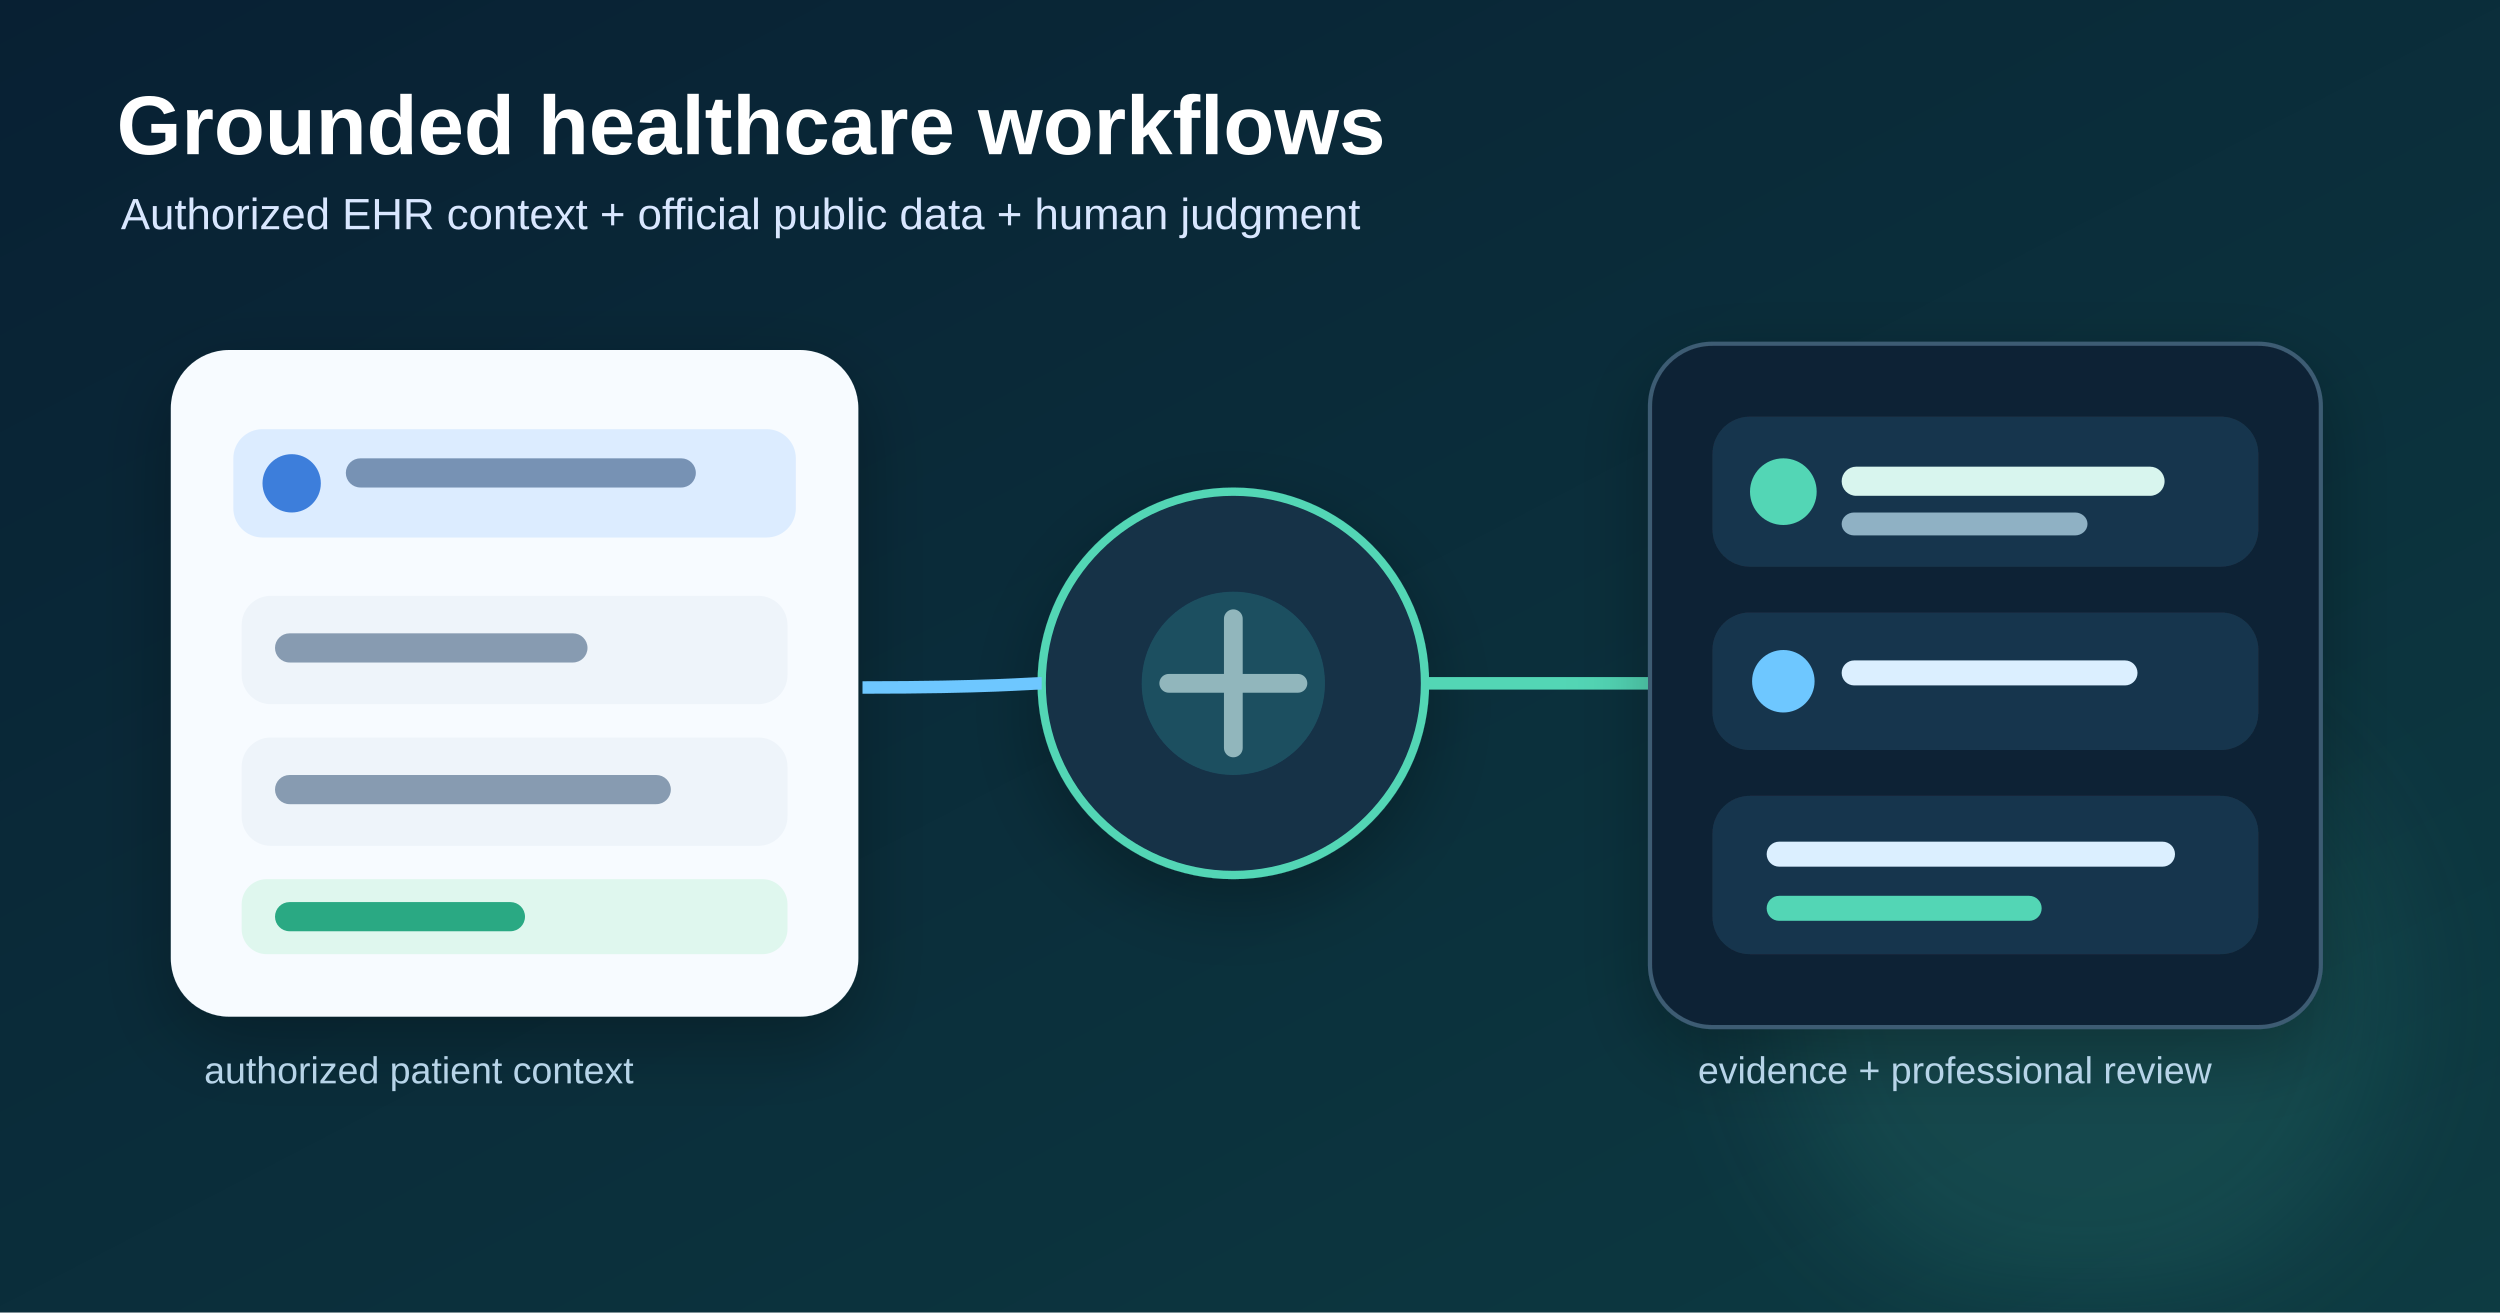
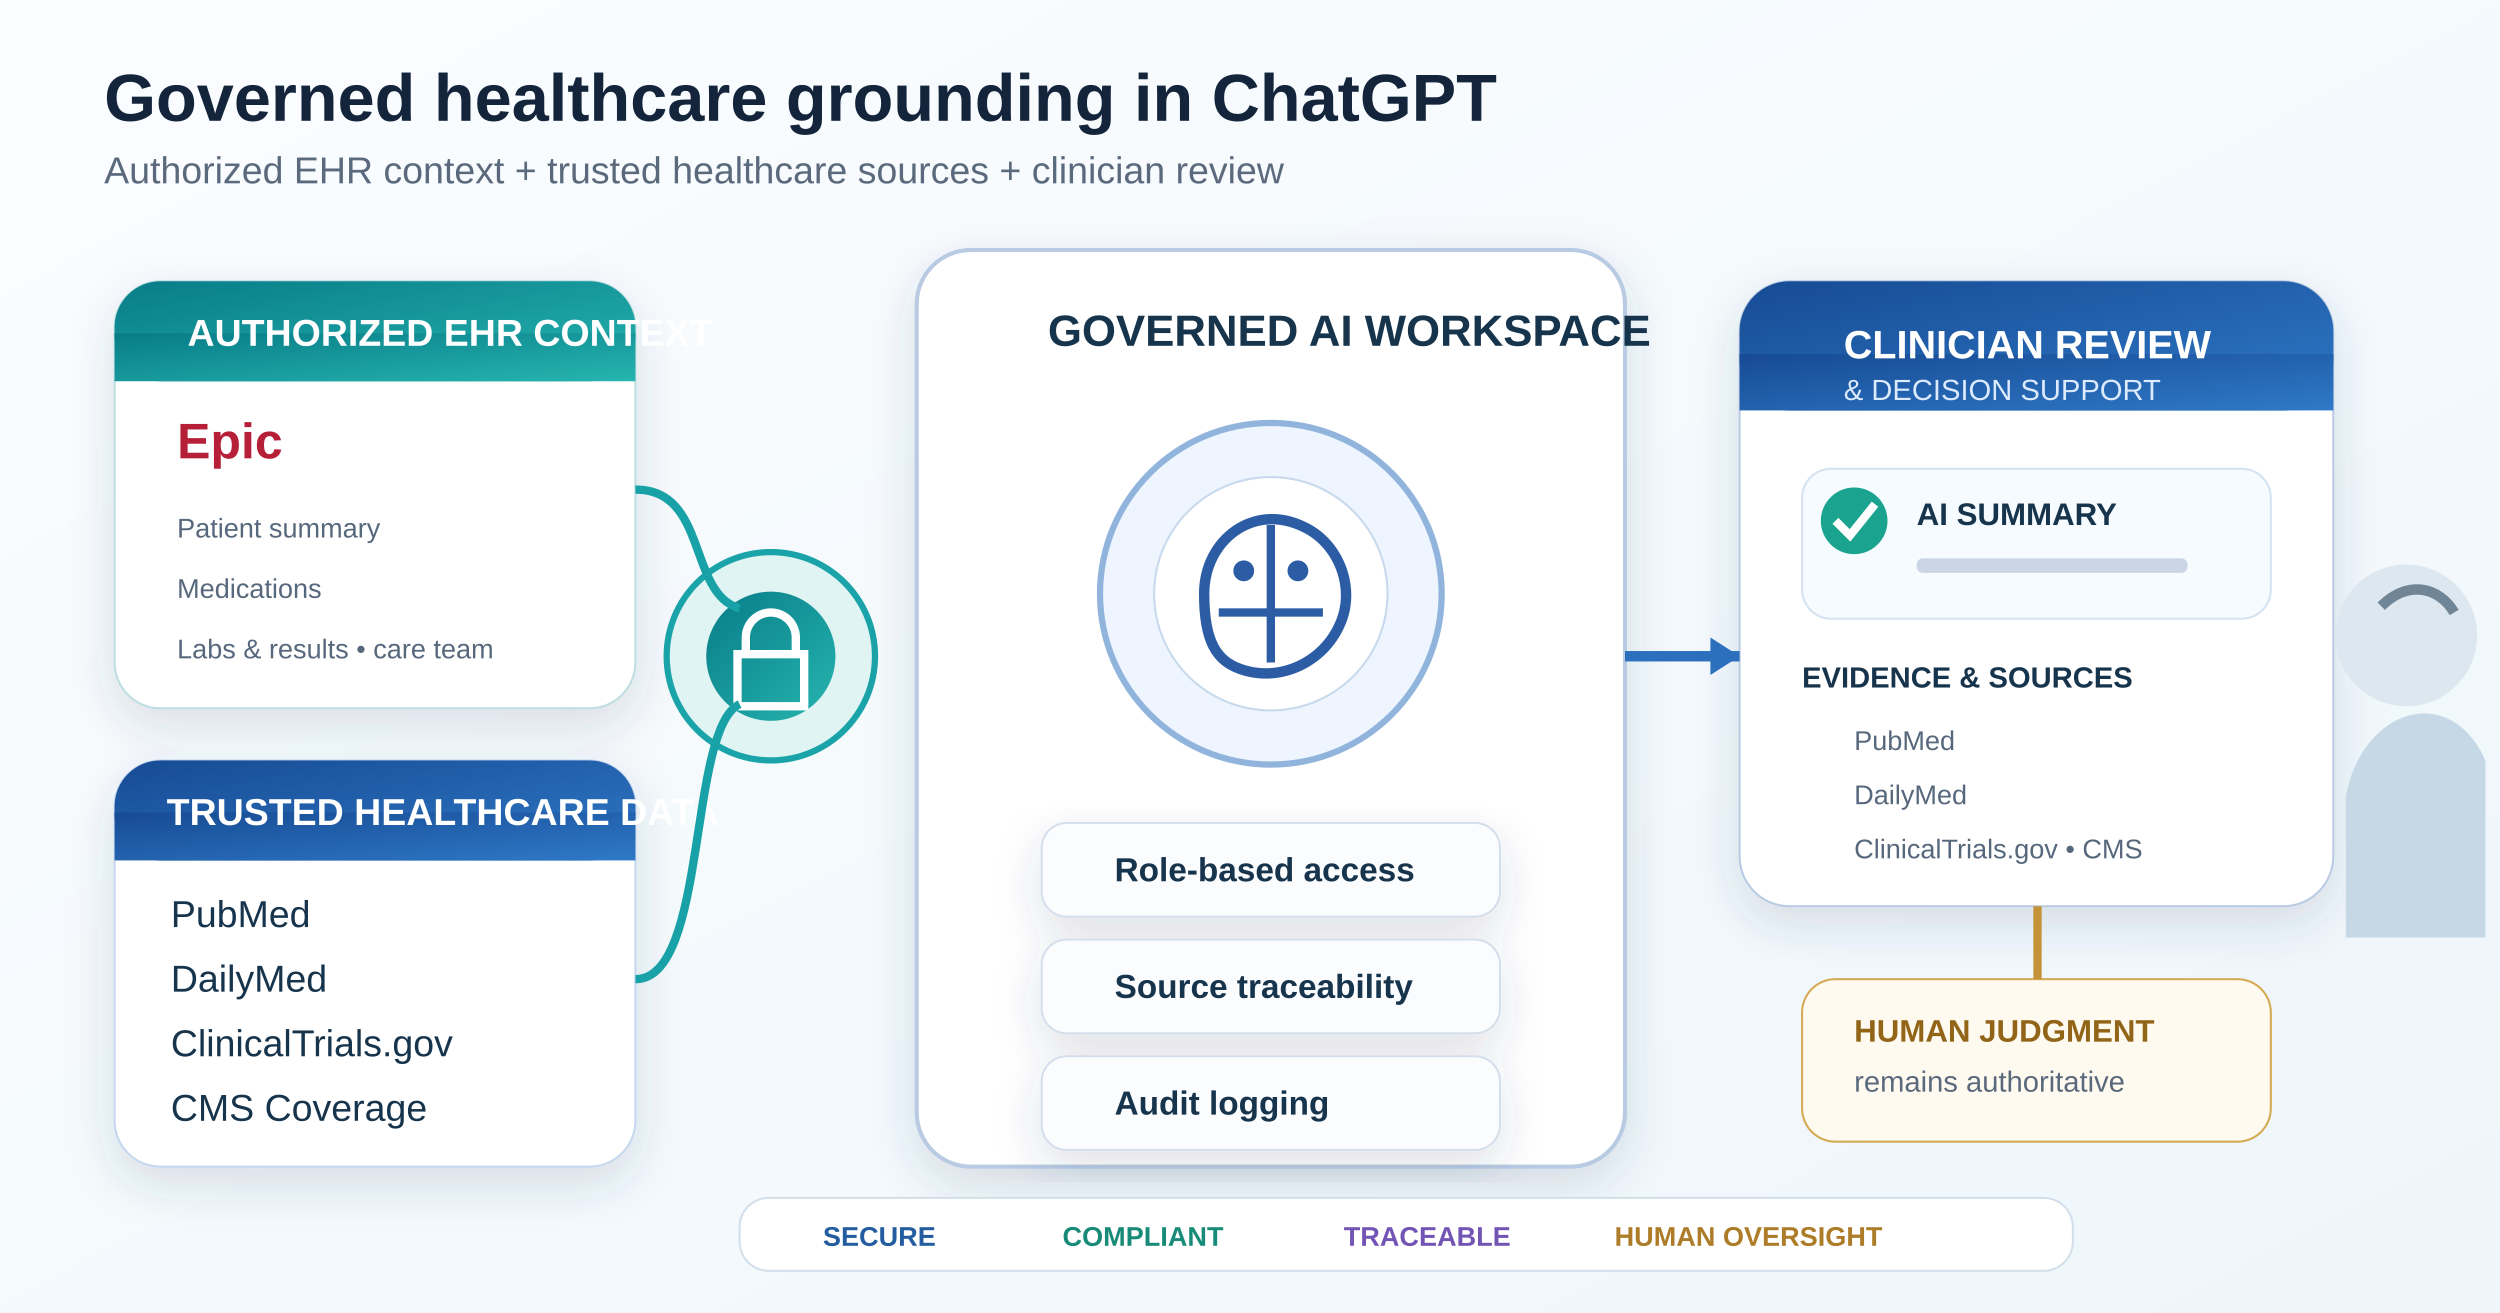
<svg xmlns="http://www.w3.org/2000/svg" width="1200" height="630" viewBox="0 0 1200 630">
  <defs>
    <linearGradient id="bg" x1="0" y1="0" x2="1" y2="1">
-       <stop offset="0" stop-color="#082033" />
-       <stop offset="1" stop-color="#0d3b42" />
+       <stop stop-color="#fbfdff" />
+       <stop offset="1" stop-color="#eef6fb" />
    </linearGradient>
-     <filter id="shadow" x="-30%" y="-30%" width="160%" height="160%">
-       <feDropShadow dx="0" dy="12" stdDeviation="18" flood-color="#000" flood-opacity=".28" />
+     <linearGradient id="teal" x1="0" y1="0" x2="1" y2="1">
+       <stop stop-color="#087c88" />
+       <stop offset="1" stop-color="#26b5af" />
+     </linearGradient>
+     <linearGradient id="blue" x1="0" y1="0" x2="1" y2="1">
+       <stop stop-color="#174b94" />
+       <stop offset="1" stop-color="#2f79c7" />
+     </linearGradient>
+     <filter id="s">
+       <feDropShadow dx="0" dy="8" stdDeviation="11" flood-color="#24455e" flood-opacity=".15" />
    </filter>
-     <filter id="soft" x="-40%" y="-40%" width="180%" height="180%">
-       <feGaussianBlur stdDeviation="28" />
-     </filter>
+     <style>text{font-family:Arial,Helvetica,sans-serif}.h{font-weight:700;fill:#13243b}.m{fill:#5b697d}.lab{font-weight:700;fill:#17344d}.tiny{font-size:13px;fill:#57687c}</style>
  </defs>
  <rect width="1200" height="630" fill="url(#bg)" />
-   <text x="56" y="74" fill="#fff" font-family="Arial,Helvetica,sans-serif" font-size="40" font-weight="700">Grounded healthcare workflows</text>
-   <text x="58" y="110" fill="#d9e7ff" font-family="Arial,Helvetica,sans-serif" font-size="21">Authorized EHR context + official public data + human judgment</text>
-   <circle cx="1000" cy="480" r="150" fill="#59d2b4" opacity=".11" filter="url(#soft)" />
-   <g filter="url(#shadow)">
-     <rect x="82" y="168" width="330" height="320" rx="28" fill="#f7fbff" />
-     <rect x="112" y="206" width="270" height="52" rx="14" fill="#dcecff" />
-     <circle cx="140" cy="232" r="14" fill="#3d7edb" />
-     <rect x="166" y="220" width="168" height="14" rx="7" fill="#7792b4" />
-     <rect x="116" y="286" width="262" height="52" rx="14" fill="#eef4fa" />
-     <rect x="132" y="304" width="150" height="14" rx="7" fill="#879bb1" />
-     <rect x="116" y="354" width="262" height="52" rx="14" fill="#eef4fa" />
-     <rect x="132" y="372" width="190" height="14" rx="7" fill="#879bb1" />
-     <rect x="116" y="422" width="262" height="36" rx="12" fill="#dff7ee" />
-     <rect x="132" y="433" width="120" height="14" rx="7" fill="#2aa983" />
+   <text x="50" y="58" font-size="32" class="h">Governed healthcare grounding in ChatGPT</text>
+   <text x="50" y="88" font-size="18" class="m">Authorized EHR context + trusted healthcare sources + clinician review</text>
+   <g filter="url(#s)">
+     <rect x="55" y="135" width="250" height="205" rx="22" fill="#fff" stroke="#bddde0" />
+     <rect x="55" y="365" width="250" height="195" rx="22" fill="#fff" stroke="#c5d7ef" />
  </g>
-   <g filter="url(#shadow)">
-     <circle cx="592" cy="328" r="92" fill="#153047" stroke="#53d6b5" stroke-width="4" />
-     <path d="M561 328h62M592 297v62" stroke="#fff" stroke-width="9" stroke-linecap="round" />
-     <circle cx="592" cy="328" r="44" fill="#246d79" opacity=".5" />
+   <rect x="55" y="135" width="250" height="48" rx="22" fill="url(#teal)" />
+   <rect x="55" y="160" width="250" height="23" fill="url(#teal)" />
+   <text x="90" y="166" font-size="18" fill="#fff" font-weight="700">AUTHORIZED EHR CONTEXT</text>
+   <text x="85" y="220" font-size="24" fill="#b51f38" font-weight="700">Epic</text>
+   <g class="tiny">
+     <text x="85" y="258">Patient summary</text>
+     <text x="85" y="287">Medications</text>
+     <text x="85" y="316">Labs &amp; results • care team</text>
  </g>
-   <path d="M414 330C475 330 494 328 500 328" stroke="#6ec7ff" stroke-width="6" fill="none" />
-   <path d="M684 328C744 328 770 328 792 328" stroke="#53d6b5" stroke-width="6" fill="none" />
-   <g filter="url(#shadow)">
-     <rect x="792" y="165" width="322" height="328" rx="30" fill="#102436" stroke="#3d5b73" stroke-width="2" />
-     <rect x="822" y="200" width="262" height="72" rx="18" fill="#17364e" />
-     <circle cx="856" cy="236" r="16" fill="#53d6b5" />
-     <rect x="884" y="224" width="155" height="14" rx="7" fill="#d8f5ee" />
-     <rect x="884" y="246" width="118" height="11" rx="6" fill="#8fb1c4" />
-     <rect x="822" y="294" width="262" height="66" rx="18" fill="#17364e" />
-     <circle cx="856" cy="327" r="15" fill="#6ec7ff" />
-     <rect x="884" y="317" width="142" height="12" rx="6" fill="#dbefff" />
-     <rect x="822" y="382" width="262" height="76" rx="18" fill="#17364e" />
-     <rect x="848" y="404" width="196" height="12" rx="6" fill="#dbefff" />
-     <rect x="848" y="430" width="132" height="12" rx="6" fill="#53d6b5" />
+   <rect x="55" y="365" width="250" height="48" rx="22" fill="url(#blue)" />
+   <rect x="55" y="390" width="250" height="23" fill="url(#blue)" />
+   <text x="80" y="396" font-size="18" fill="#fff" font-weight="700">TRUSTED HEALTHCARE DATA</text>
+   <g font-family="Arial" font-size="18" fill="#17344d">
+     <text x="82" y="445">PubMed</text>
+     <text x="82" y="476">DailyMed</text>
+     <text x="82" y="507">ClinicalTrials.gov</text>
+     <text x="82" y="538">CMS Coverage</text>
  </g>
-   <text x="98" y="520" fill="#b7d4e8" font-family="Arial" font-size="18">authorized patient context</text>
-   <text x="815" y="520" fill="#b7d4e8" font-family="Arial" font-size="18">evidence + professional review</text>
+   <circle cx="370" cy="315" r="50" fill="#dff4f3" stroke="#1aa3a8" stroke-width="3" />
+   <circle cx="370" cy="315" r="31" fill="url(#teal)" />
+   <path d="M358 314v-8a12 12 0 0 1 24 0v8M354 314h32v25h-32z" fill="none" stroke="#fff" stroke-width="4" />
+   <g stroke="#18a1a6" stroke-width="4" fill="none">
+     <path d="M305 235C340 235 330 285 355 292" />
+     <path d="M305 470C340 470 330 350 355 338" />
+   </g>
+   <rect x="440" y="120" width="340" height="440" rx="26" fill="#fff" stroke="#b9cbe3" stroke-width="2" filter="url(#s)" />
+   <text x="503" y="166" font-size="21" class="lab">GOVERNED AI WORKSPACE</text>
+   <circle cx="610" cy="285" r="82" fill="#eef5ff" stroke="#91b4dd" stroke-width="3" />
+   <circle cx="610" cy="285" r="56" fill="#fff" stroke="#c7d9ec" />
+   <path d="M578 285c0-26 24-44 48-32 17 8 25 30 17 47-8 18-29 28-48 21-11-4-17-13-17-36z" fill="none" stroke="#2c5da4" stroke-width="5" />
+   <circle cx="597" cy="274" r="5" fill="#2c5da4" />
+   <circle cx="623" cy="274" r="5" fill="#2c5da4" />
+   <path d="M610 252v66M585 294h50" stroke="#2c5da4" stroke-width="4" />
+   <g filter="url(#s)">
+     <rect x="500" y="395" width="220" height="45" rx="12" fill="#fbfcfe" stroke="#d4dfeb" />
+     <rect x="500" y="451" width="220" height="45" rx="12" fill="#fbfcfe" stroke="#d4dfeb" />
+     <rect x="500" y="507" width="220" height="45" rx="12" fill="#fbfcfe" stroke="#d4dfeb" />
+   </g>
+   <text x="535" y="423" font-size="16" class="lab">Role-based access</text>
+   <text x="535" y="479" font-size="16" class="lab">Source traceability</text>
+   <text x="535" y="535" font-size="16" class="lab">Audit logging</text>
+   <rect x="835" y="135" width="285" height="300" rx="24" fill="#fff" stroke="#b9cbe3" filter="url(#s)" />
+   <rect x="835" y="135" width="285" height="62" rx="24" fill="url(#blue)" />
+   <rect x="835" y="170" width="285" height="27" fill="url(#blue)" />
+   <text x="885" y="172" font-size="19" fill="#fff" font-weight="700">CLINICIAN REVIEW</text>
+   <text x="885" y="192" font-size="14" fill="#dceafe">&amp; DECISION SUPPORT</text>
+   <rect x="865" y="225" width="225" height="72" rx="14" fill="#f6fbff" stroke="#d4e3f1" />
+   <circle cx="890" cy="250" r="16" fill="#1aa38f" />
+   <path d="M881 250l7 7 12-15" fill="none" stroke="#fff" stroke-width="4" />
+   <text x="920" y="252" font-size="15" class="lab">AI SUMMARY</text>
+   <rect x="920" y="268" width="130" height="7" rx="3" fill="#cad6e5" />
+   <text x="865" y="330" font-size="14" class="lab">EVIDENCE &amp; SOURCES</text>
+   <g class="tiny">
+     <text x="890" y="360">PubMed</text>
+     <text x="890" y="386">DailyMed</text>
+     <text x="890" y="412">ClinicalTrials.gov • CMS</text>
+   </g>
+   <path d="M780 315H835" stroke="#2b6fbd" stroke-width="5" />
+   <polygon points="835,315 821,306 821,324" fill="#2b6fbd" />
+   <rect x="865" y="470" width="225" height="78" rx="16" fill="#fffaf0" stroke="#d5aa54" />
+   <text x="890" y="500" font-size="15" fill="#916417" font-weight="700">HUMAN JUDGMENT</text>
+   <text x="890" y="524" font-size="14" class="m">remains authoritative</text>
+   <path d="M978 435V470" stroke="#c49337" stroke-width="4" />
+   <circle cx="1155" cy="305" r="34" fill="#dce7ef" />
+   <path d="M1126 382c8-42 50-55 67-17v85h-67z" fill="#c6d8e5" />
+   <path d="M1143 291c13-13 28-9 35 3" fill="none" stroke="#708697" stroke-width="5" />
+   <rect x="355" y="575" width="640" height="35" rx="14" fill="#fff" stroke="#d3dfeb" />
+   <text x="395" y="598" font-size="13" fill="#235c9f" font-weight="700">SECURE</text>
+   <text x="510" y="598" font-size="13" fill="#178b77" font-weight="700">COMPLIANT</text>
+   <text x="645" y="598" font-size="13" fill="#7254b5" font-weight="700">TRACEABLE</text>
+   <text x="775" y="598" font-size="13" fill="#ad7c28" font-weight="700">HUMAN OVERSIGHT</text>
</svg>
